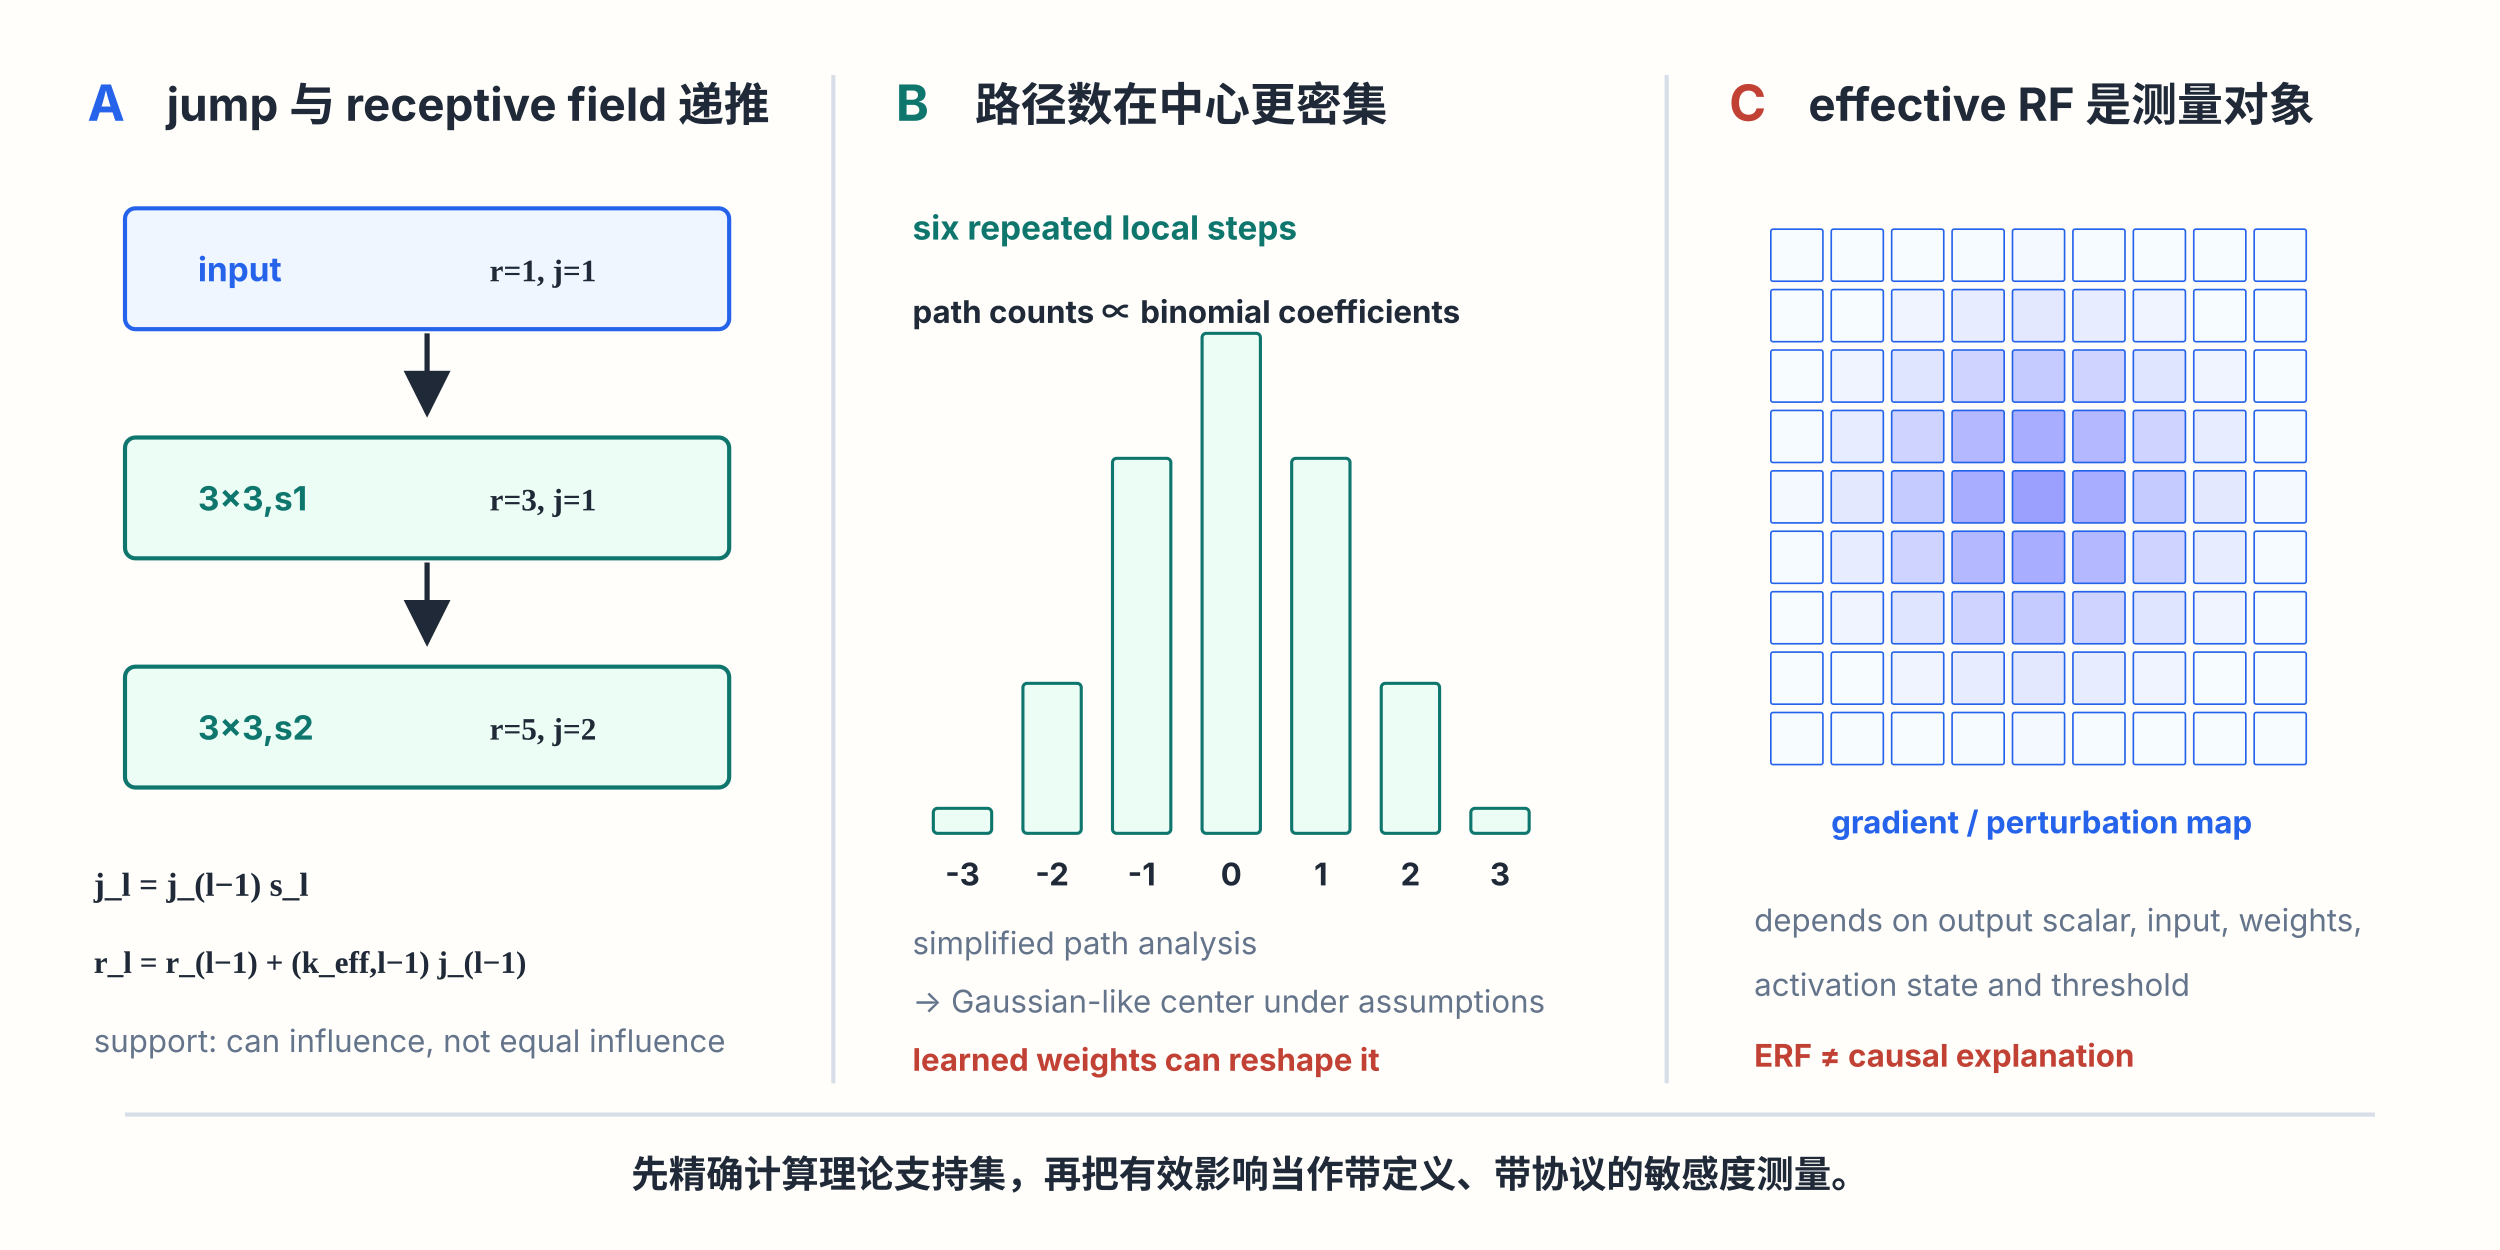
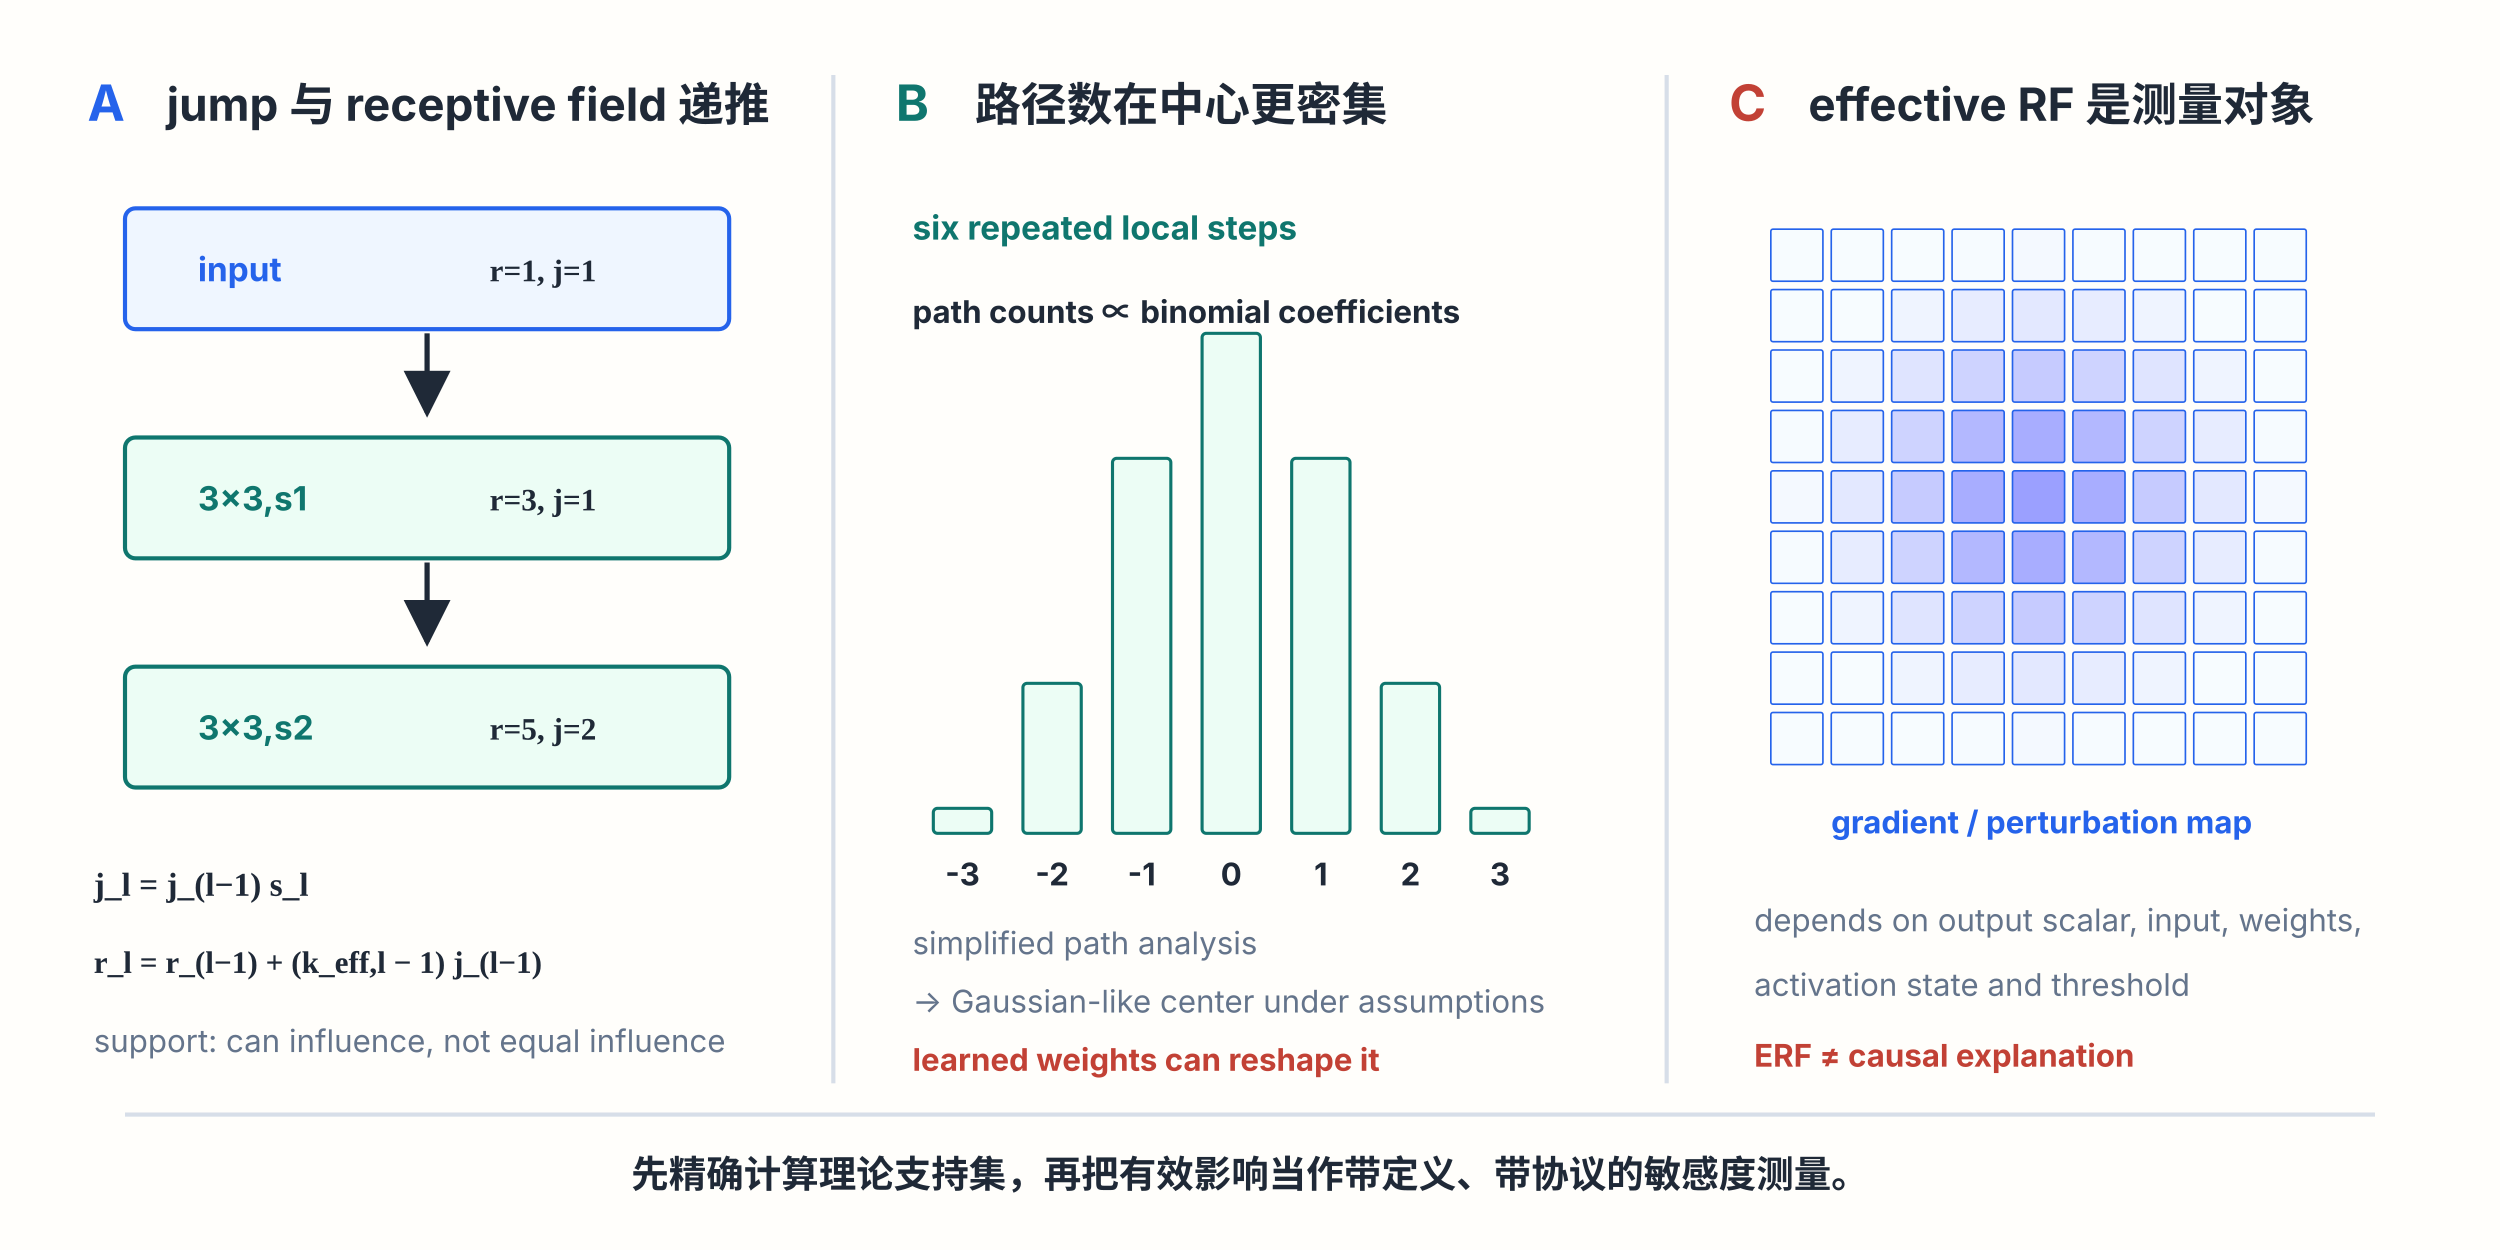
<svg xmlns="http://www.w3.org/2000/svg" width="1200" height="600" viewBox="0 0 1200 600" role="img" aria-labelledby="title desc">
  <defs>
    <marker id="a0" markerWidth="9" markerHeight="9" refX="8" refY="4.5" orient="auto">
      <path d="M0 0L9 4.5L0 9Z" fill="#2563EB" />
    </marker>
    <marker id="a1" markerWidth="9" markerHeight="9" refX="8" refY="4.5" orient="auto">
      <path d="M0 0L9 4.5L0 9Z" fill="#0F766E" />
    </marker>
    <marker id="a2" markerWidth="9" markerHeight="9" refX="8" refY="4.5" orient="auto">
      <path d="M0 0L9 4.5L0 9Z" fill="#C24135" />
    </marker>
    <marker id="a3" markerWidth="9" markerHeight="9" refX="8" refY="4.5" orient="auto">
      <path d="M0 0L9 4.5L0 9Z" fill="#1F2937" />
    </marker>
    <style>text{font-family:Inter,"PingFang SC","Noto Sans CJK SC",sans-serif}.math{font-family:STIX Two Text,"Times New Roman",serif}</style>
  </defs>
  <rect width="1200" height="600" fill="#FFFEFB" />
  <line x1="400" y1="36" x2="400" y2="520" stroke="#D7DEE8" stroke-width="2" />
  <line x1="800" y1="36" x2="800" y2="520" stroke="#D7DEE8" stroke-width="2" />
  <text x="42" y="58" font-size="24" font-weight="700" text-anchor="start" fill="#2563EB">A</text>
  <text x="80" y="58" font-size="22" font-weight="700" text-anchor="start" fill="#1F2937">jump 与 receptive field 递推</text>
  <rect x="60" y="100" width="290" height="58" rx="5" fill="#EFF6FF" stroke="#2563EB" stroke-width="2" />
  <text x="95" y="135" font-size="16" font-weight="700" text-anchor="start" fill="#2563EB">input</text>
  <text x="235" y="135" font-size="15" font-weight="650" text-anchor="start" fill="#1F2937" class="math">r=1, j=1</text>
  <line x1="205" y1="160" x2="205" y2="198" stroke="#1F2937" stroke-width="2.5" marker-end="url(#a3)" />
  <rect x="60" y="210" width="290" height="58" rx="5" fill="#ECFDF5" stroke="#0F766E" stroke-width="2" />
  <text x="95" y="245" font-size="16" font-weight="700" text-anchor="start" fill="#0F766E">3×3,s1</text>
  <text x="235" y="245" font-size="15" font-weight="650" text-anchor="start" fill="#1F2937" class="math">r=3, j=1</text>
  <line x1="205" y1="270" x2="205" y2="308" stroke="#1F2937" stroke-width="2.5" marker-end="url(#a3)" />
  <rect x="60" y="320" width="290" height="58" rx="5" fill="#ECFDF5" stroke="#0F766E" stroke-width="2" />
  <text x="95" y="355" font-size="16" font-weight="700" text-anchor="start" fill="#0F766E">3×3,s2</text>
  <text x="235" y="355" font-size="15" font-weight="650" text-anchor="start" fill="#1F2937" class="math">r=5, j=2</text>
  <text x="45" y="430" font-size="16" font-weight="700" text-anchor="start" fill="#1F2937" class="math">j_l = j_(l−1) s_l</text>
-   <text x="45" y="467" font-size="15" font-weight="700" text-anchor="start" fill="#1F2937" class="math">r_l = r_(l−1) + (k_eff,l−1) j_(l−1)</text>
+   <text x="45" y="467" font-size="15" font-weight="700" text-anchor="start" fill="#1F2937" class="math">r_l = r_(l−1) + (k_eff,l − 1) j_(l−1)</text>
  <text x="45" y="505" font-size="15" font-weight="400" text-anchor="start" fill="#64748B">support: can influence, not equal influence</text>
  <text x="430" y="58" font-size="24" font-weight="700" text-anchor="start" fill="#0F766E">B</text>
  <text x="468" y="58" font-size="22" font-weight="700" text-anchor="start" fill="#1F2937">路径数在中心更密集</text>
  <rect x="448" y="388" width="28" height="12" rx="2" fill="#ECFDF5" stroke="#0F766E" stroke-width="1.5" />
  <text x="462" y="425" font-size="15" font-weight="650" text-anchor="middle" fill="#1F2937">-3</text>
  <rect x="491" y="328" width="28" height="72" rx="2" fill="#ECFDF5" stroke="#0F766E" stroke-width="1.5" />
  <text x="505" y="425" font-size="15" font-weight="650" text-anchor="middle" fill="#1F2937">-2</text>
  <rect x="534" y="220" width="28" height="180" rx="2" fill="#ECFDF5" stroke="#0F766E" stroke-width="1.5" />
  <text x="548" y="425" font-size="15" font-weight="650" text-anchor="middle" fill="#1F2937">-1</text>
  <rect x="577" y="160" width="28" height="240" rx="2" fill="#ECFDF5" stroke="#0F766E" stroke-width="1.5" />
  <text x="591" y="425" font-size="15" font-weight="650" text-anchor="middle" fill="#1F2937">0</text>
  <rect x="620" y="220" width="28" height="180" rx="2" fill="#ECFDF5" stroke="#0F766E" stroke-width="1.5" />
  <text x="634" y="425" font-size="15" font-weight="650" text-anchor="middle" fill="#1F2937">1</text>
  <rect x="663" y="328" width="28" height="72" rx="2" fill="#ECFDF5" stroke="#0F766E" stroke-width="1.5" />
  <text x="677" y="425" font-size="15" font-weight="650" text-anchor="middle" fill="#1F2937">2</text>
  <rect x="706" y="388" width="28" height="12" rx="2" fill="#ECFDF5" stroke="#0F766E" stroke-width="1.5" />
  <text x="720" y="425" font-size="15" font-weight="650" text-anchor="middle" fill="#1F2937">3</text>
  <text x="438" y="115" font-size="16" font-weight="700" text-anchor="start" fill="#0F766E">six repeated local steps</text>
  <text x="438" y="155" font-size="15" font-weight="650" text-anchor="start" fill="#1F2937">path counts ∝ binomial coefficients</text>
  <text x="438" y="458" font-size="15" font-weight="400" text-anchor="start" fill="#64748B">simplified path analysis</text>
  <text x="438" y="486" font-size="15" font-weight="400" text-anchor="start" fill="#64748B">→ Gaussian-like center under assumptions</text>
  <text x="438" y="514" font-size="15" font-weight="700" text-anchor="start" fill="#C24135">learned weights can reshape it</text>
  <text x="830" y="58" font-size="24" font-weight="700" text-anchor="start" fill="#C24135">C</text>
  <text x="868" y="58" font-size="22" font-weight="700" text-anchor="start" fill="#1F2937">effective RF 是测量对象</text>
  <rect x="850" y="110" width="25" height="25" rx="1" fill="rgb(247,252,255)" stroke="#2563EB" stroke-width="0.8" />
  <rect x="879" y="110" width="25" height="25" rx="1" fill="rgb(247,252,255)" stroke="#2563EB" stroke-width="0.8" />
  <rect x="908" y="110" width="25" height="25" rx="1" fill="rgb(247,252,255)" stroke="#2563EB" stroke-width="0.8" />
  <rect x="937" y="110" width="25" height="25" rx="1" fill="rgb(246,251,255)" stroke="#2563EB" stroke-width="0.8" />
  <rect x="966" y="110" width="25" height="25" rx="1" fill="rgb(244,249,255)" stroke="#2563EB" stroke-width="0.8" />
  <rect x="995" y="110" width="25" height="25" rx="1" fill="rgb(246,251,255)" stroke="#2563EB" stroke-width="0.8" />
  <rect x="1024" y="110" width="25" height="25" rx="1" fill="rgb(247,252,255)" stroke="#2563EB" stroke-width="0.8" />
  <rect x="1053" y="110" width="25" height="25" rx="1" fill="rgb(247,252,255)" stroke="#2563EB" stroke-width="0.8" />
  <rect x="1082" y="110" width="25" height="25" rx="1" fill="rgb(247,252,255)" stroke="#2563EB" stroke-width="0.8" />
  <rect x="850" y="139" width="25" height="25" rx="1" fill="rgb(247,252,255)" stroke="#2563EB" stroke-width="0.8" />
  <rect x="879" y="139" width="25" height="25" rx="1" fill="rgb(247,252,255)" stroke="#2563EB" stroke-width="0.8" />
  <rect x="908" y="139" width="25" height="25" rx="1" fill="rgb(239,244,255)" stroke="#2563EB" stroke-width="0.8" />
  <rect x="937" y="139" width="25" height="25" rx="1" fill="rgb(231,236,255)" stroke="#2563EB" stroke-width="0.8" />
  <rect x="966" y="139" width="25" height="25" rx="1" fill="rgb(227,232,255)" stroke="#2563EB" stroke-width="0.8" />
  <rect x="995" y="139" width="25" height="25" rx="1" fill="rgb(231,236,255)" stroke="#2563EB" stroke-width="0.8" />
  <rect x="1024" y="139" width="25" height="25" rx="1" fill="rgb(239,244,255)" stroke="#2563EB" stroke-width="0.8" />
  <rect x="1053" y="139" width="25" height="25" rx="1" fill="rgb(247,252,255)" stroke="#2563EB" stroke-width="0.8" />
  <rect x="1082" y="139" width="25" height="25" rx="1" fill="rgb(247,252,255)" stroke="#2563EB" stroke-width="0.8" />
  <rect x="850" y="168" width="25" height="25" rx="1" fill="rgb(247,252,255)" stroke="#2563EB" stroke-width="0.8" />
  <rect x="879" y="168" width="25" height="25" rx="1" fill="rgb(239,244,255)" stroke="#2563EB" stroke-width="0.8" />
  <rect x="908" y="168" width="25" height="25" rx="1" fill="rgb(223,228,255)" stroke="#2563EB" stroke-width="0.8" />
  <rect x="937" y="168" width="25" height="25" rx="1" fill="rgb(206,211,255)" stroke="#2563EB" stroke-width="0.8" />
  <rect x="966" y="168" width="25" height="25" rx="1" fill="rgb(198,203,255)" stroke="#2563EB" stroke-width="0.8" />
  <rect x="995" y="168" width="25" height="25" rx="1" fill="rgb(206,211,255)" stroke="#2563EB" stroke-width="0.8" />
  <rect x="1024" y="168" width="25" height="25" rx="1" fill="rgb(223,228,255)" stroke="#2563EB" stroke-width="0.8" />
  <rect x="1053" y="168" width="25" height="25" rx="1" fill="rgb(239,244,255)" stroke="#2563EB" stroke-width="0.8" />
  <rect x="1082" y="168" width="25" height="25" rx="1" fill="rgb(247,252,255)" stroke="#2563EB" stroke-width="0.8" />
  <rect x="850" y="197" width="25" height="25" rx="1" fill="rgb(246,251,255)" stroke="#2563EB" stroke-width="0.8" />
  <rect x="879" y="197" width="25" height="25" rx="1" fill="rgb(231,236,255)" stroke="#2563EB" stroke-width="0.8" />
  <rect x="908" y="197" width="25" height="25" rx="1" fill="rgb(206,211,255)" stroke="#2563EB" stroke-width="0.8" />
  <rect x="937" y="197" width="25" height="25" rx="1" fill="rgb(179,184,255)" stroke="#2563EB" stroke-width="0.8" />
  <rect x="966" y="197" width="25" height="25" rx="1" fill="rgb(168,173,255)" stroke="#2563EB" stroke-width="0.8" />
  <rect x="995" y="197" width="25" height="25" rx="1" fill="rgb(179,184,255)" stroke="#2563EB" stroke-width="0.8" />
  <rect x="1024" y="197" width="25" height="25" rx="1" fill="rgb(206,211,255)" stroke="#2563EB" stroke-width="0.8" />
  <rect x="1053" y="197" width="25" height="25" rx="1" fill="rgb(231,236,255)" stroke="#2563EB" stroke-width="0.8" />
  <rect x="1082" y="197" width="25" height="25" rx="1" fill="rgb(246,251,255)" stroke="#2563EB" stroke-width="0.8" />
  <rect x="850" y="226" width="25" height="25" rx="1" fill="rgb(244,249,255)" stroke="#2563EB" stroke-width="0.8" />
  <rect x="879" y="226" width="25" height="25" rx="1" fill="rgb(227,232,255)" stroke="#2563EB" stroke-width="0.8" />
  <rect x="908" y="226" width="25" height="25" rx="1" fill="rgb(198,203,255)" stroke="#2563EB" stroke-width="0.8" />
  <rect x="937" y="226" width="25" height="25" rx="1" fill="rgb(168,173,255)" stroke="#2563EB" stroke-width="0.8" />
  <rect x="966" y="226" width="25" height="25" rx="1" fill="rgb(155,160,255)" stroke="#2563EB" stroke-width="0.8" />
  <rect x="995" y="226" width="25" height="25" rx="1" fill="rgb(168,173,255)" stroke="#2563EB" stroke-width="0.8" />
  <rect x="1024" y="226" width="25" height="25" rx="1" fill="rgb(198,203,255)" stroke="#2563EB" stroke-width="0.8" />
  <rect x="1053" y="226" width="25" height="25" rx="1" fill="rgb(227,232,255)" stroke="#2563EB" stroke-width="0.8" />
  <rect x="1082" y="226" width="25" height="25" rx="1" fill="rgb(244,249,255)" stroke="#2563EB" stroke-width="0.8" />
  <rect x="850" y="255" width="25" height="25" rx="1" fill="rgb(246,251,255)" stroke="#2563EB" stroke-width="0.8" />
  <rect x="879" y="255" width="25" height="25" rx="1" fill="rgb(231,236,255)" stroke="#2563EB" stroke-width="0.8" />
  <rect x="908" y="255" width="25" height="25" rx="1" fill="rgb(206,211,255)" stroke="#2563EB" stroke-width="0.8" />
  <rect x="937" y="255" width="25" height="25" rx="1" fill="rgb(179,184,255)" stroke="#2563EB" stroke-width="0.8" />
  <rect x="966" y="255" width="25" height="25" rx="1" fill="rgb(168,173,255)" stroke="#2563EB" stroke-width="0.8" />
  <rect x="995" y="255" width="25" height="25" rx="1" fill="rgb(179,184,255)" stroke="#2563EB" stroke-width="0.8" />
  <rect x="1024" y="255" width="25" height="25" rx="1" fill="rgb(206,211,255)" stroke="#2563EB" stroke-width="0.8" />
  <rect x="1053" y="255" width="25" height="25" rx="1" fill="rgb(231,236,255)" stroke="#2563EB" stroke-width="0.8" />
  <rect x="1082" y="255" width="25" height="25" rx="1" fill="rgb(246,251,255)" stroke="#2563EB" stroke-width="0.8" />
  <rect x="850" y="284" width="25" height="25" rx="1" fill="rgb(247,252,255)" stroke="#2563EB" stroke-width="0.8" />
  <rect x="879" y="284" width="25" height="25" rx="1" fill="rgb(239,244,255)" stroke="#2563EB" stroke-width="0.8" />
  <rect x="908" y="284" width="25" height="25" rx="1" fill="rgb(223,228,255)" stroke="#2563EB" stroke-width="0.8" />
  <rect x="937" y="284" width="25" height="25" rx="1" fill="rgb(206,211,255)" stroke="#2563EB" stroke-width="0.8" />
  <rect x="966" y="284" width="25" height="25" rx="1" fill="rgb(198,203,255)" stroke="#2563EB" stroke-width="0.8" />
  <rect x="995" y="284" width="25" height="25" rx="1" fill="rgb(206,211,255)" stroke="#2563EB" stroke-width="0.8" />
  <rect x="1024" y="284" width="25" height="25" rx="1" fill="rgb(223,228,255)" stroke="#2563EB" stroke-width="0.8" />
  <rect x="1053" y="284" width="25" height="25" rx="1" fill="rgb(239,244,255)" stroke="#2563EB" stroke-width="0.8" />
  <rect x="1082" y="284" width="25" height="25" rx="1" fill="rgb(247,252,255)" stroke="#2563EB" stroke-width="0.8" />
  <rect x="850" y="313" width="25" height="25" rx="1" fill="rgb(247,252,255)" stroke="#2563EB" stroke-width="0.8" />
  <rect x="879" y="313" width="25" height="25" rx="1" fill="rgb(247,252,255)" stroke="#2563EB" stroke-width="0.8" />
  <rect x="908" y="313" width="25" height="25" rx="1" fill="rgb(239,244,255)" stroke="#2563EB" stroke-width="0.8" />
  <rect x="937" y="313" width="25" height="25" rx="1" fill="rgb(231,236,255)" stroke="#2563EB" stroke-width="0.8" />
  <rect x="966" y="313" width="25" height="25" rx="1" fill="rgb(227,232,255)" stroke="#2563EB" stroke-width="0.8" />
  <rect x="995" y="313" width="25" height="25" rx="1" fill="rgb(231,236,255)" stroke="#2563EB" stroke-width="0.8" />
  <rect x="1024" y="313" width="25" height="25" rx="1" fill="rgb(239,244,255)" stroke="#2563EB" stroke-width="0.8" />
  <rect x="1053" y="313" width="25" height="25" rx="1" fill="rgb(247,252,255)" stroke="#2563EB" stroke-width="0.8" />
  <rect x="1082" y="313" width="25" height="25" rx="1" fill="rgb(247,252,255)" stroke="#2563EB" stroke-width="0.8" />
  <rect x="850" y="342" width="25" height="25" rx="1" fill="rgb(247,252,255)" stroke="#2563EB" stroke-width="0.8" />
  <rect x="879" y="342" width="25" height="25" rx="1" fill="rgb(247,252,255)" stroke="#2563EB" stroke-width="0.8" />
  <rect x="908" y="342" width="25" height="25" rx="1" fill="rgb(247,252,255)" stroke="#2563EB" stroke-width="0.8" />
  <rect x="937" y="342" width="25" height="25" rx="1" fill="rgb(246,251,255)" stroke="#2563EB" stroke-width="0.8" />
  <rect x="966" y="342" width="25" height="25" rx="1" fill="rgb(244,249,255)" stroke="#2563EB" stroke-width="0.8" />
  <rect x="995" y="342" width="25" height="25" rx="1" fill="rgb(246,251,255)" stroke="#2563EB" stroke-width="0.8" />
  <rect x="1024" y="342" width="25" height="25" rx="1" fill="rgb(247,252,255)" stroke="#2563EB" stroke-width="0.8" />
  <rect x="1053" y="342" width="25" height="25" rx="1" fill="rgb(247,252,255)" stroke="#2563EB" stroke-width="0.8" />
  <rect x="1082" y="342" width="25" height="25" rx="1" fill="rgb(247,252,255)" stroke="#2563EB" stroke-width="0.8" />
  <text x="980" y="400" font-size="15" font-weight="700" text-anchor="middle" fill="#2563EB">gradient / perturbation map</text>
  <text x="842" y="447" font-size="15" font-weight="400" text-anchor="start" fill="#64748B">depends on output scalar, input, weights,</text>
  <text x="842" y="478" font-size="15" font-weight="400" text-anchor="start" fill="#64748B">activation state and threshold</text>
  <text x="842" y="512" font-size="15" font-weight="700" text-anchor="start" fill="#C24135">ERF ≠ causal explanation</text>
  <line x1="60" y1="535" x2="1140" y2="535" stroke="#D7DEE8" stroke-width="2" />
  <text x="600" y="570" font-size="18" font-weight="650" text-anchor="middle" fill="#1F2937">先精确计算理论支持集，再把有效影响当作带定义、带协议的敏感度测量。</text>
</svg>
